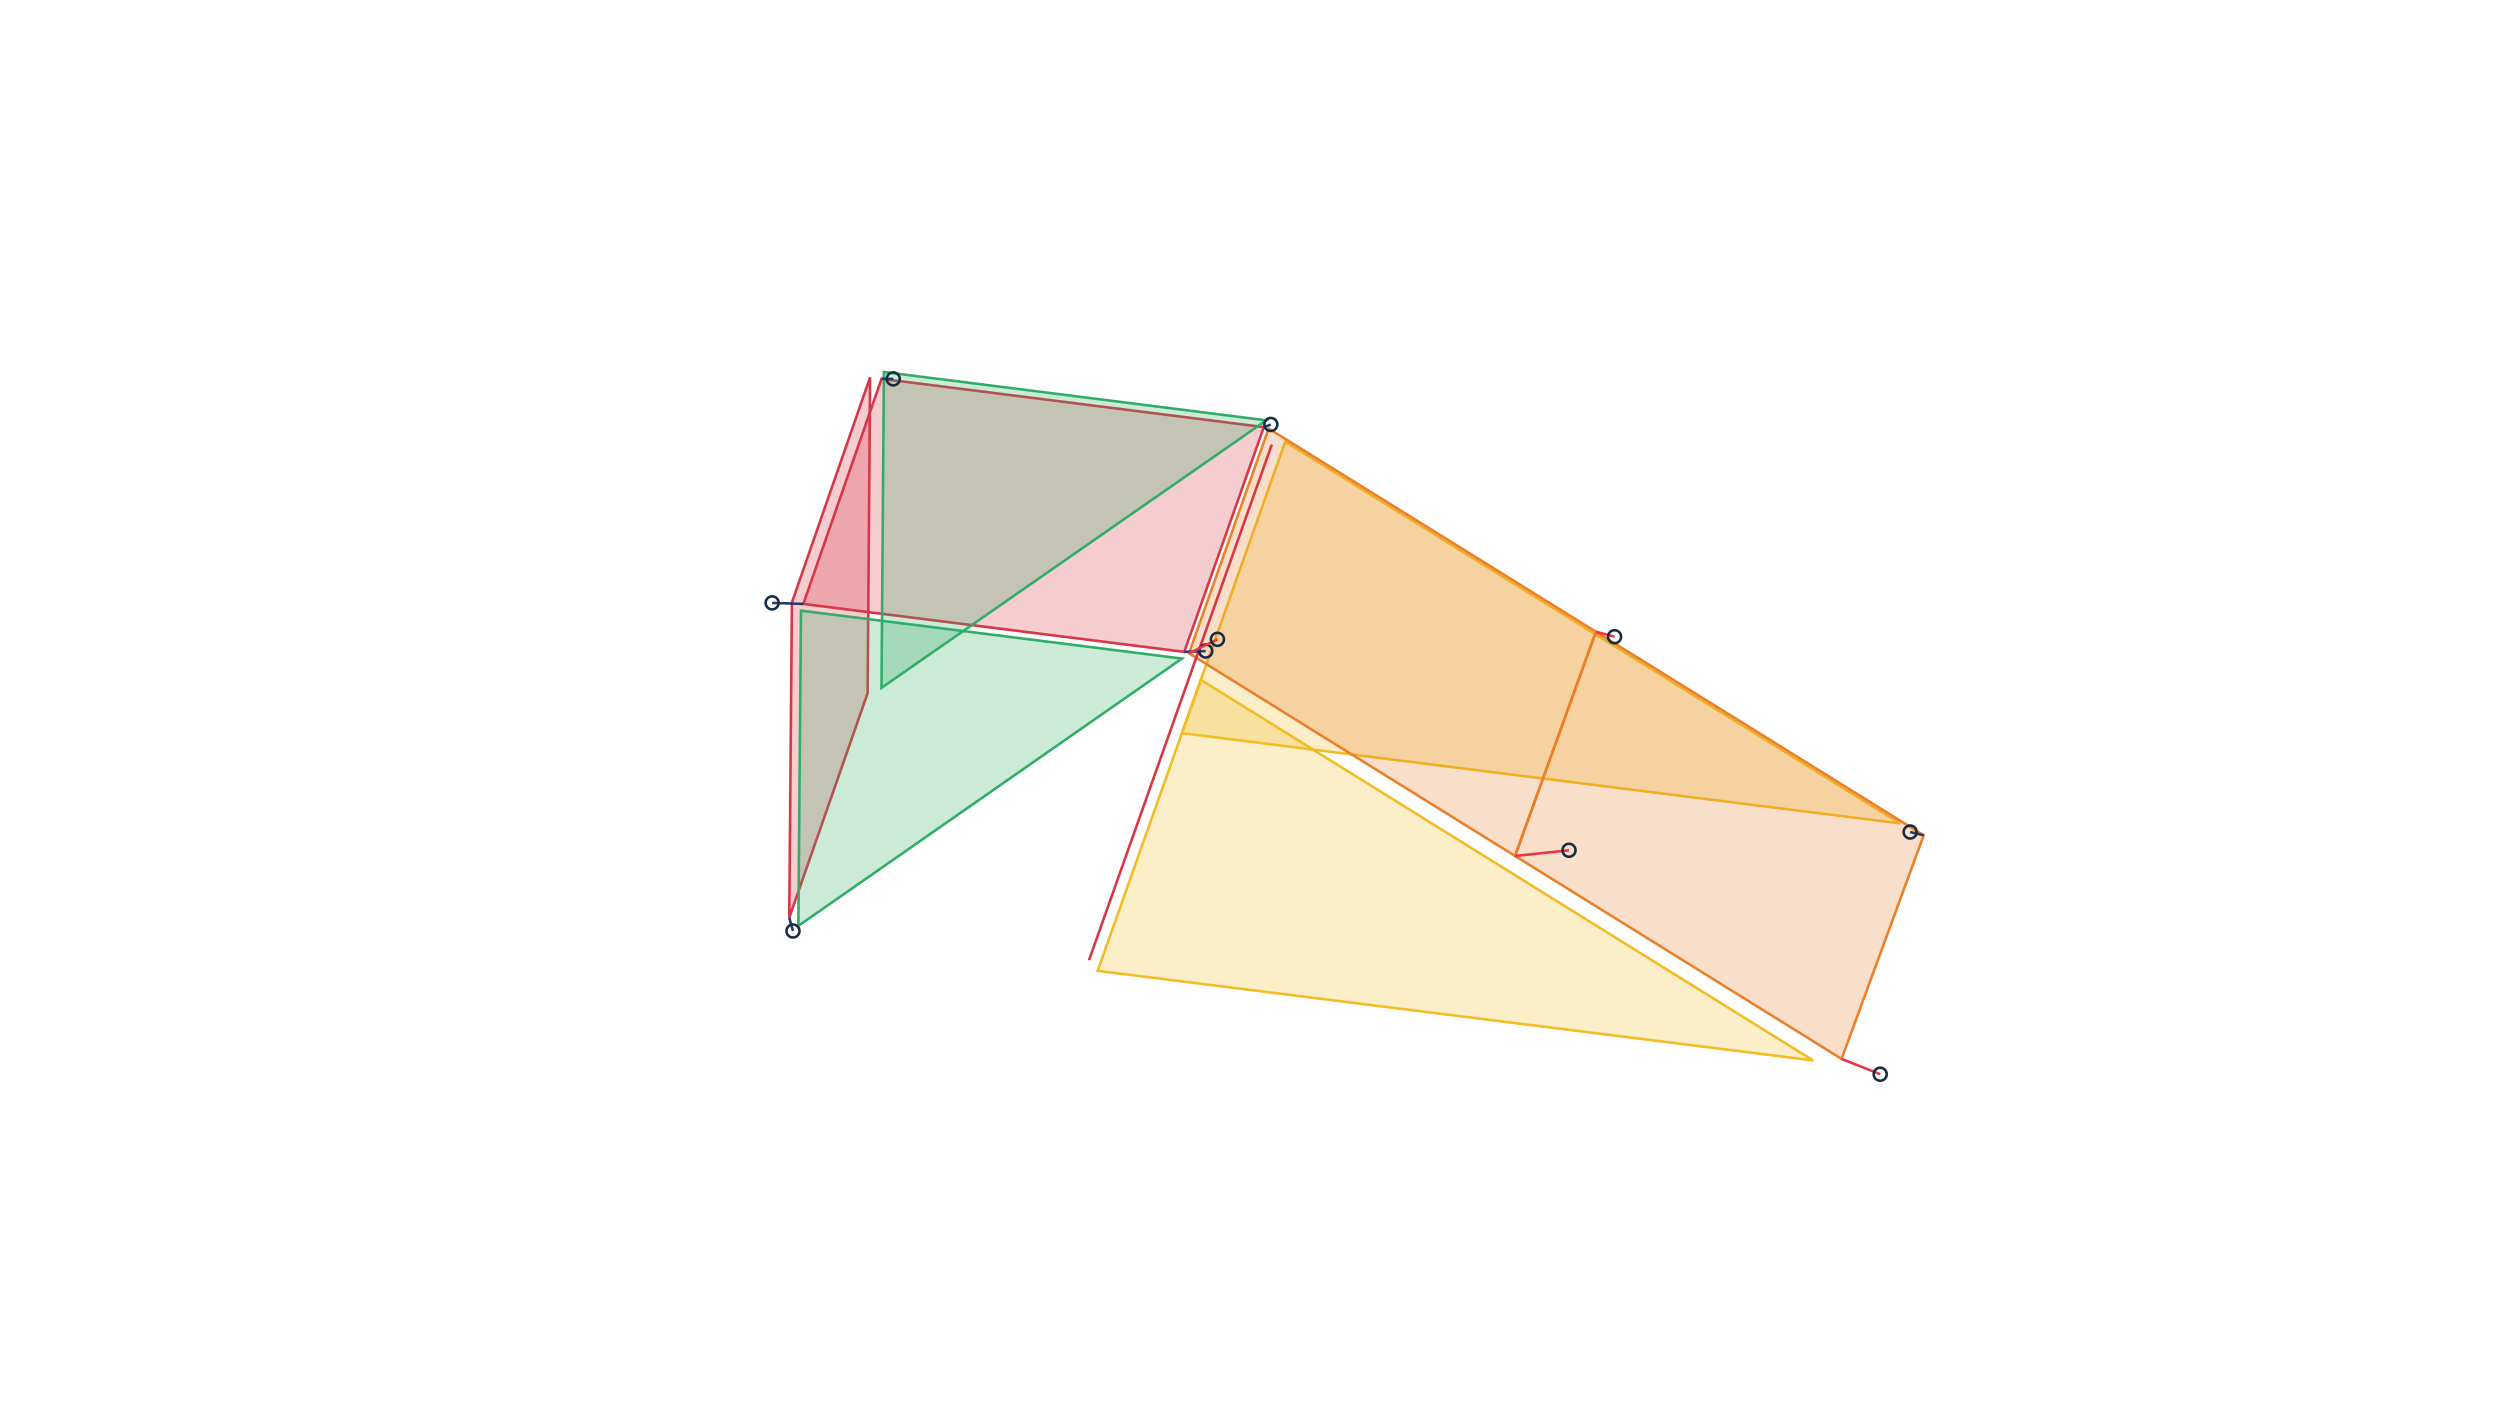
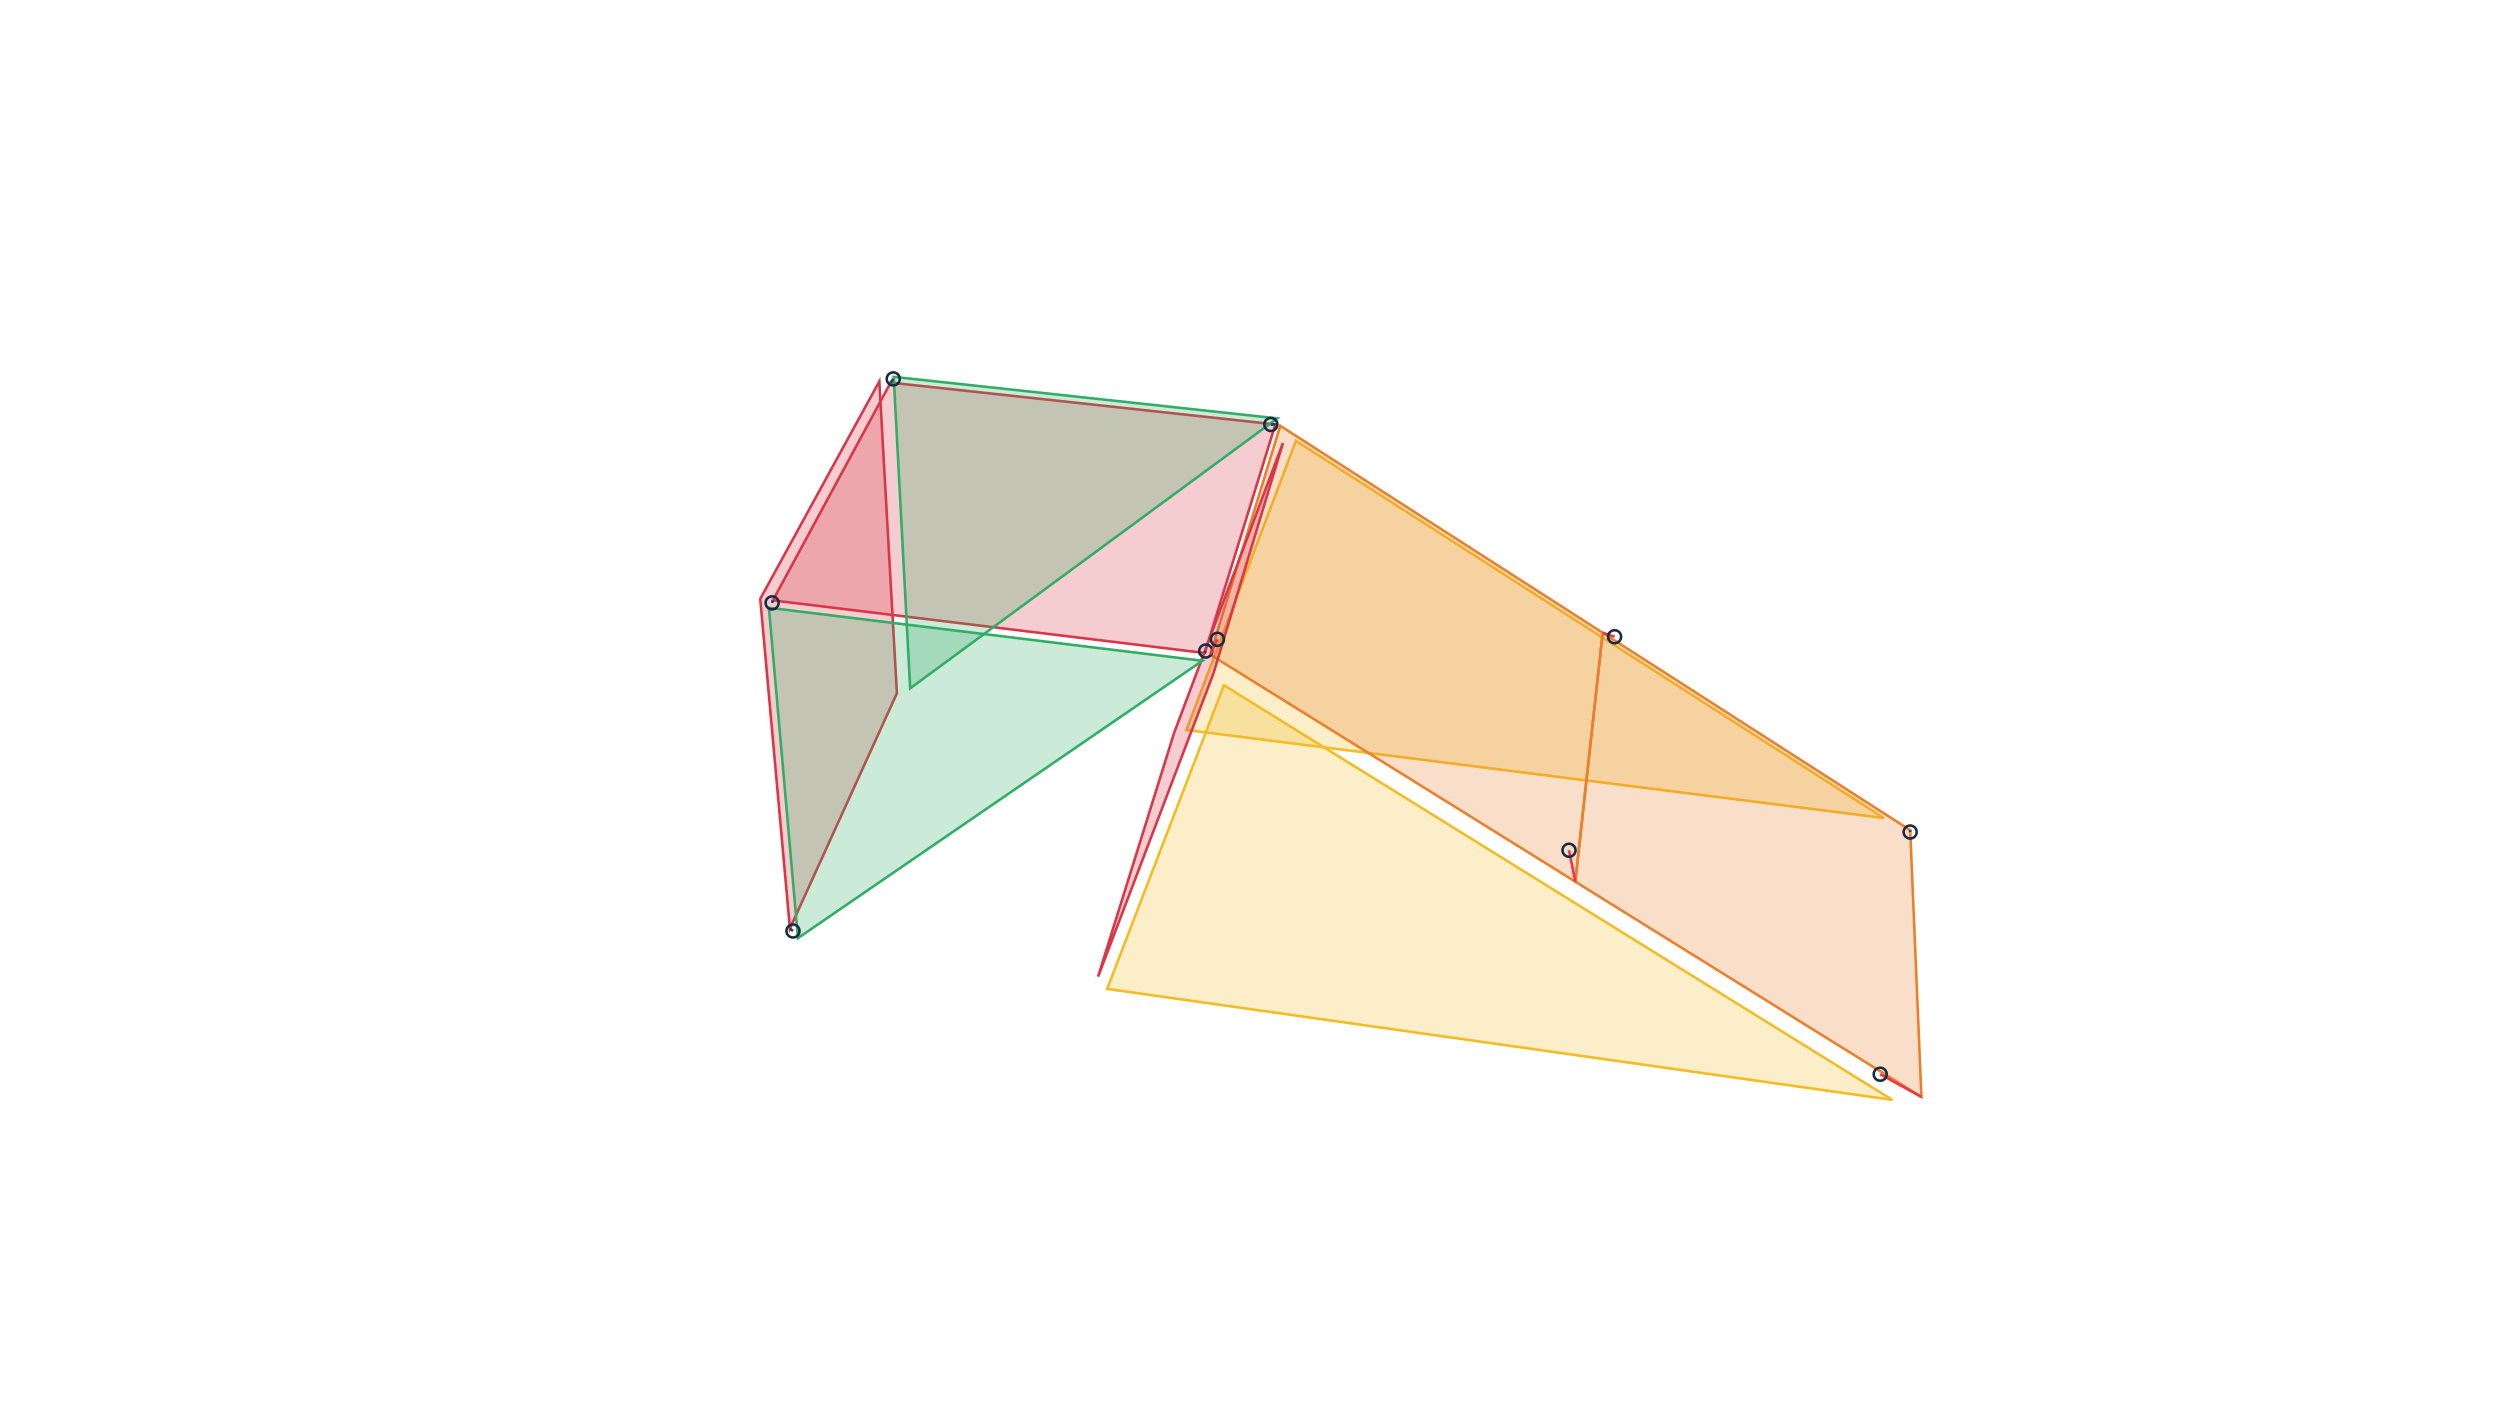
<svg xmlns="http://www.w3.org/2000/svg" viewBox="0 0 1920 1080">
-   <polygon points="907.72,563.05 987.07,339.20 1459.27,632.40" fill="#f3bc25" fill-opacity=".25" stroke="#f3bc25" stroke-width="2" />
-   <polygon points="842.99,745.62 922.22,522.12 1392.47,814.43" fill="#f3bc25" fill-opacity=".25" stroke="#f3bc25" stroke-width="2" />
-   <polygon points="1477.43,641.54 1225.66,485.21 1163.55,657.37 1414.33,813.24" fill="#eb802b" fill-opacity=".25" stroke="#eb802b" stroke-width="2" />
-   <polygon points="1225.66,485.21 974.27,329.13 913.15,501.73 1163.55,657.37" fill="#eb802b" fill-opacity=".25" stroke="#eb802b" stroke-width="2" />
-   <polygon points="897.38,565.23 976.75,341.40 915.60,513.97 836.35,737.47" fill="#d93747" fill-opacity=".25" stroke="#d93747" stroke-width="2" />
-   <polygon points="970.61,328.04 677.03,290.94 616.96,463.82 909.50,500.65" fill="#d93747" fill-opacity=".25" stroke="#d93747" stroke-width="2" />
-   <polygon points="666.34,532.32 668.21,289.83 608.18,462.71 606.14,704.78" fill="#d93747" fill-opacity=".25" stroke="#d93747" stroke-width="2" />
-   <polygon points="678.84,285.73 972.46,322.84 676.99,528.24" fill="#32ad66" fill-opacity=".25" stroke="#32ad66" stroke-width="2" />
-   <polygon points="615.16,468.98 907.67,505.80 613.15,711.04" fill="#32ad66" fill-opacity=".25" stroke="#32ad66" stroke-width="2" />
-   <line x1="926" y1="500" x2="909.5" y2="500.646" stroke="#243d66" stroke-width="2" />
+   <polygon points="850.27,759.48 939.98,526.29 1453.31,844.72" fill="#f3bc25" fill-opacity=".25" stroke="#f3bc25" stroke-width="2" />
+   <polygon points="911.20,560.64 995.29,338.58 1446.80,628.25" fill="#f3bc25" fill-opacity=".25" stroke="#f3bc25" stroke-width="2" />
+   <polygon points="1475.65,842.44 1209.83,677.12 1230.86,486.00 1467.04,637.60" fill="#eb802b" fill-opacity=".25" stroke="#eb802b" stroke-width="2" />
+   <polygon points="1209.83,677.12 929.46,502.74 983.24,327.05 1230.86,486.00" fill="#eb802b" fill-opacity=".25" stroke="#eb802b" stroke-width="2" />
+   <polygon points="843.33,750.06 932.02,516.86 985.29,340.24 901.73,562.87" fill="#d93747" fill-opacity=".25" stroke="#d93747" stroke-width="2" />
+   <polygon points="925.24,501.51 593.57,461.11 683.98,293.87 979.49,325.96" fill="#d93747" fill-opacity=".25" stroke="#d93747" stroke-width="2" />
+   <polygon points="606.66,713.13 583.86,459.93 675.31,292.93 688.82,532.46" fill="#d93747" fill-opacity=".25" stroke="#d93747" stroke-width="2" />
+   <polygon points="590.50,466.78 923.39,507.48 612.83,720.46" fill="#32ad66" fill-opacity=".25" stroke="#32ad66" stroke-width="2" />
+   <polygon points="686.38,289.44 980.93,321.32 699.01,528.63" fill="#32ad66" fill-opacity=".25" stroke="#32ad66" stroke-width="2" />
+   <line x1="926" y1="500" x2="925.235" y2="501.506" stroke="#243d66" stroke-width="2" />
  <circle cx="926" cy="500" r="5" fill="none" stroke="#172c45" stroke-width="2" />
-   <line x1="593" y1="463" x2="616.959" y2="463.816" stroke="#243d66" stroke-width="2" />
+   <line x1="593" y1="463" x2="593.567" y2="461.11" stroke="#243d66" stroke-width="2" />
  <circle cx="593" cy="463" r="5" fill="none" stroke="#172c45" stroke-width="2" />
-   <line x1="686" y1="291" x2="677.028" y2="290.941" stroke="#243d66" stroke-width="2" />
+   <line x1="686" y1="291" x2="683.984" y2="293.875" stroke="#243d66" stroke-width="2" />
  <circle cx="686" cy="291" r="5" fill="none" stroke="#172c45" stroke-width="2" />
-   <line x1="976" y1="326" x2="970.615" y2="328.04" stroke="#243d66" stroke-width="2" />
+   <line x1="976" y1="326" x2="979.495" y2="325.962" stroke="#243d66" stroke-width="2" />
  <circle cx="976" cy="326" r="5" fill="none" stroke="#172c45" stroke-width="2" />
-   <line x1="609" y1="715" x2="606.144" y2="704.779" stroke="#243d66" stroke-width="2" />
+   <line x1="609" y1="715" x2="606.659" y2="713.128" stroke="#243d66" stroke-width="2" />
  <circle cx="609" cy="715" r="5" fill="none" stroke="#172c45" stroke-width="2" />
-   <line x1="1467" y1="639" x2="1477.426" y2="641.539" stroke="#243d66" stroke-width="2" />
+   <line x1="1467" y1="639" x2="1467.036" y2="637.601" stroke="#243d66" stroke-width="2" />
  <circle cx="1467" cy="639" r="5" fill="none" stroke="#172c45" stroke-width="2" />
-   <line x1="1444" y1="825" x2="1414.332" y2="813.243" stroke="#ed3548" stroke-width="2" />
+   <line x1="1444" y1="825" x2="1475.652" y2="842.435" stroke="#ed3548" stroke-width="2" />
  <circle cx="1444" cy="825" r="5" fill="none" stroke="#172c45" stroke-width="2" />
-   <line x1="1205" y1="653" x2="1163.547" y2="657.366" stroke="#ed3548" stroke-width="2" />
+   <line x1="1205" y1="653" x2="1209.834" y2="677.115" stroke="#ed3548" stroke-width="2" />
  <circle cx="1205" cy="653" r="5" fill="none" stroke="#172c45" stroke-width="2" />
-   <line x1="935" y1="491" x2="913.147" y2="501.728" stroke="#ed3548" stroke-width="2" />
+   <line x1="935" y1="491" x2="929.462" y2="502.744" stroke="#ed3548" stroke-width="2" />
  <circle cx="935" cy="491" r="5" fill="none" stroke="#172c45" stroke-width="2" />
-   <line x1="1240" y1="489" x2="1225.657" y2="485.212" stroke="#ed3548" stroke-width="2" />
+   <line x1="1240" y1="489" x2="1230.859" y2="485.997" stroke="#ed3548" stroke-width="2" />
  <circle cx="1240" cy="489" r="5" fill="none" stroke="#172c45" stroke-width="2" />
</svg>
